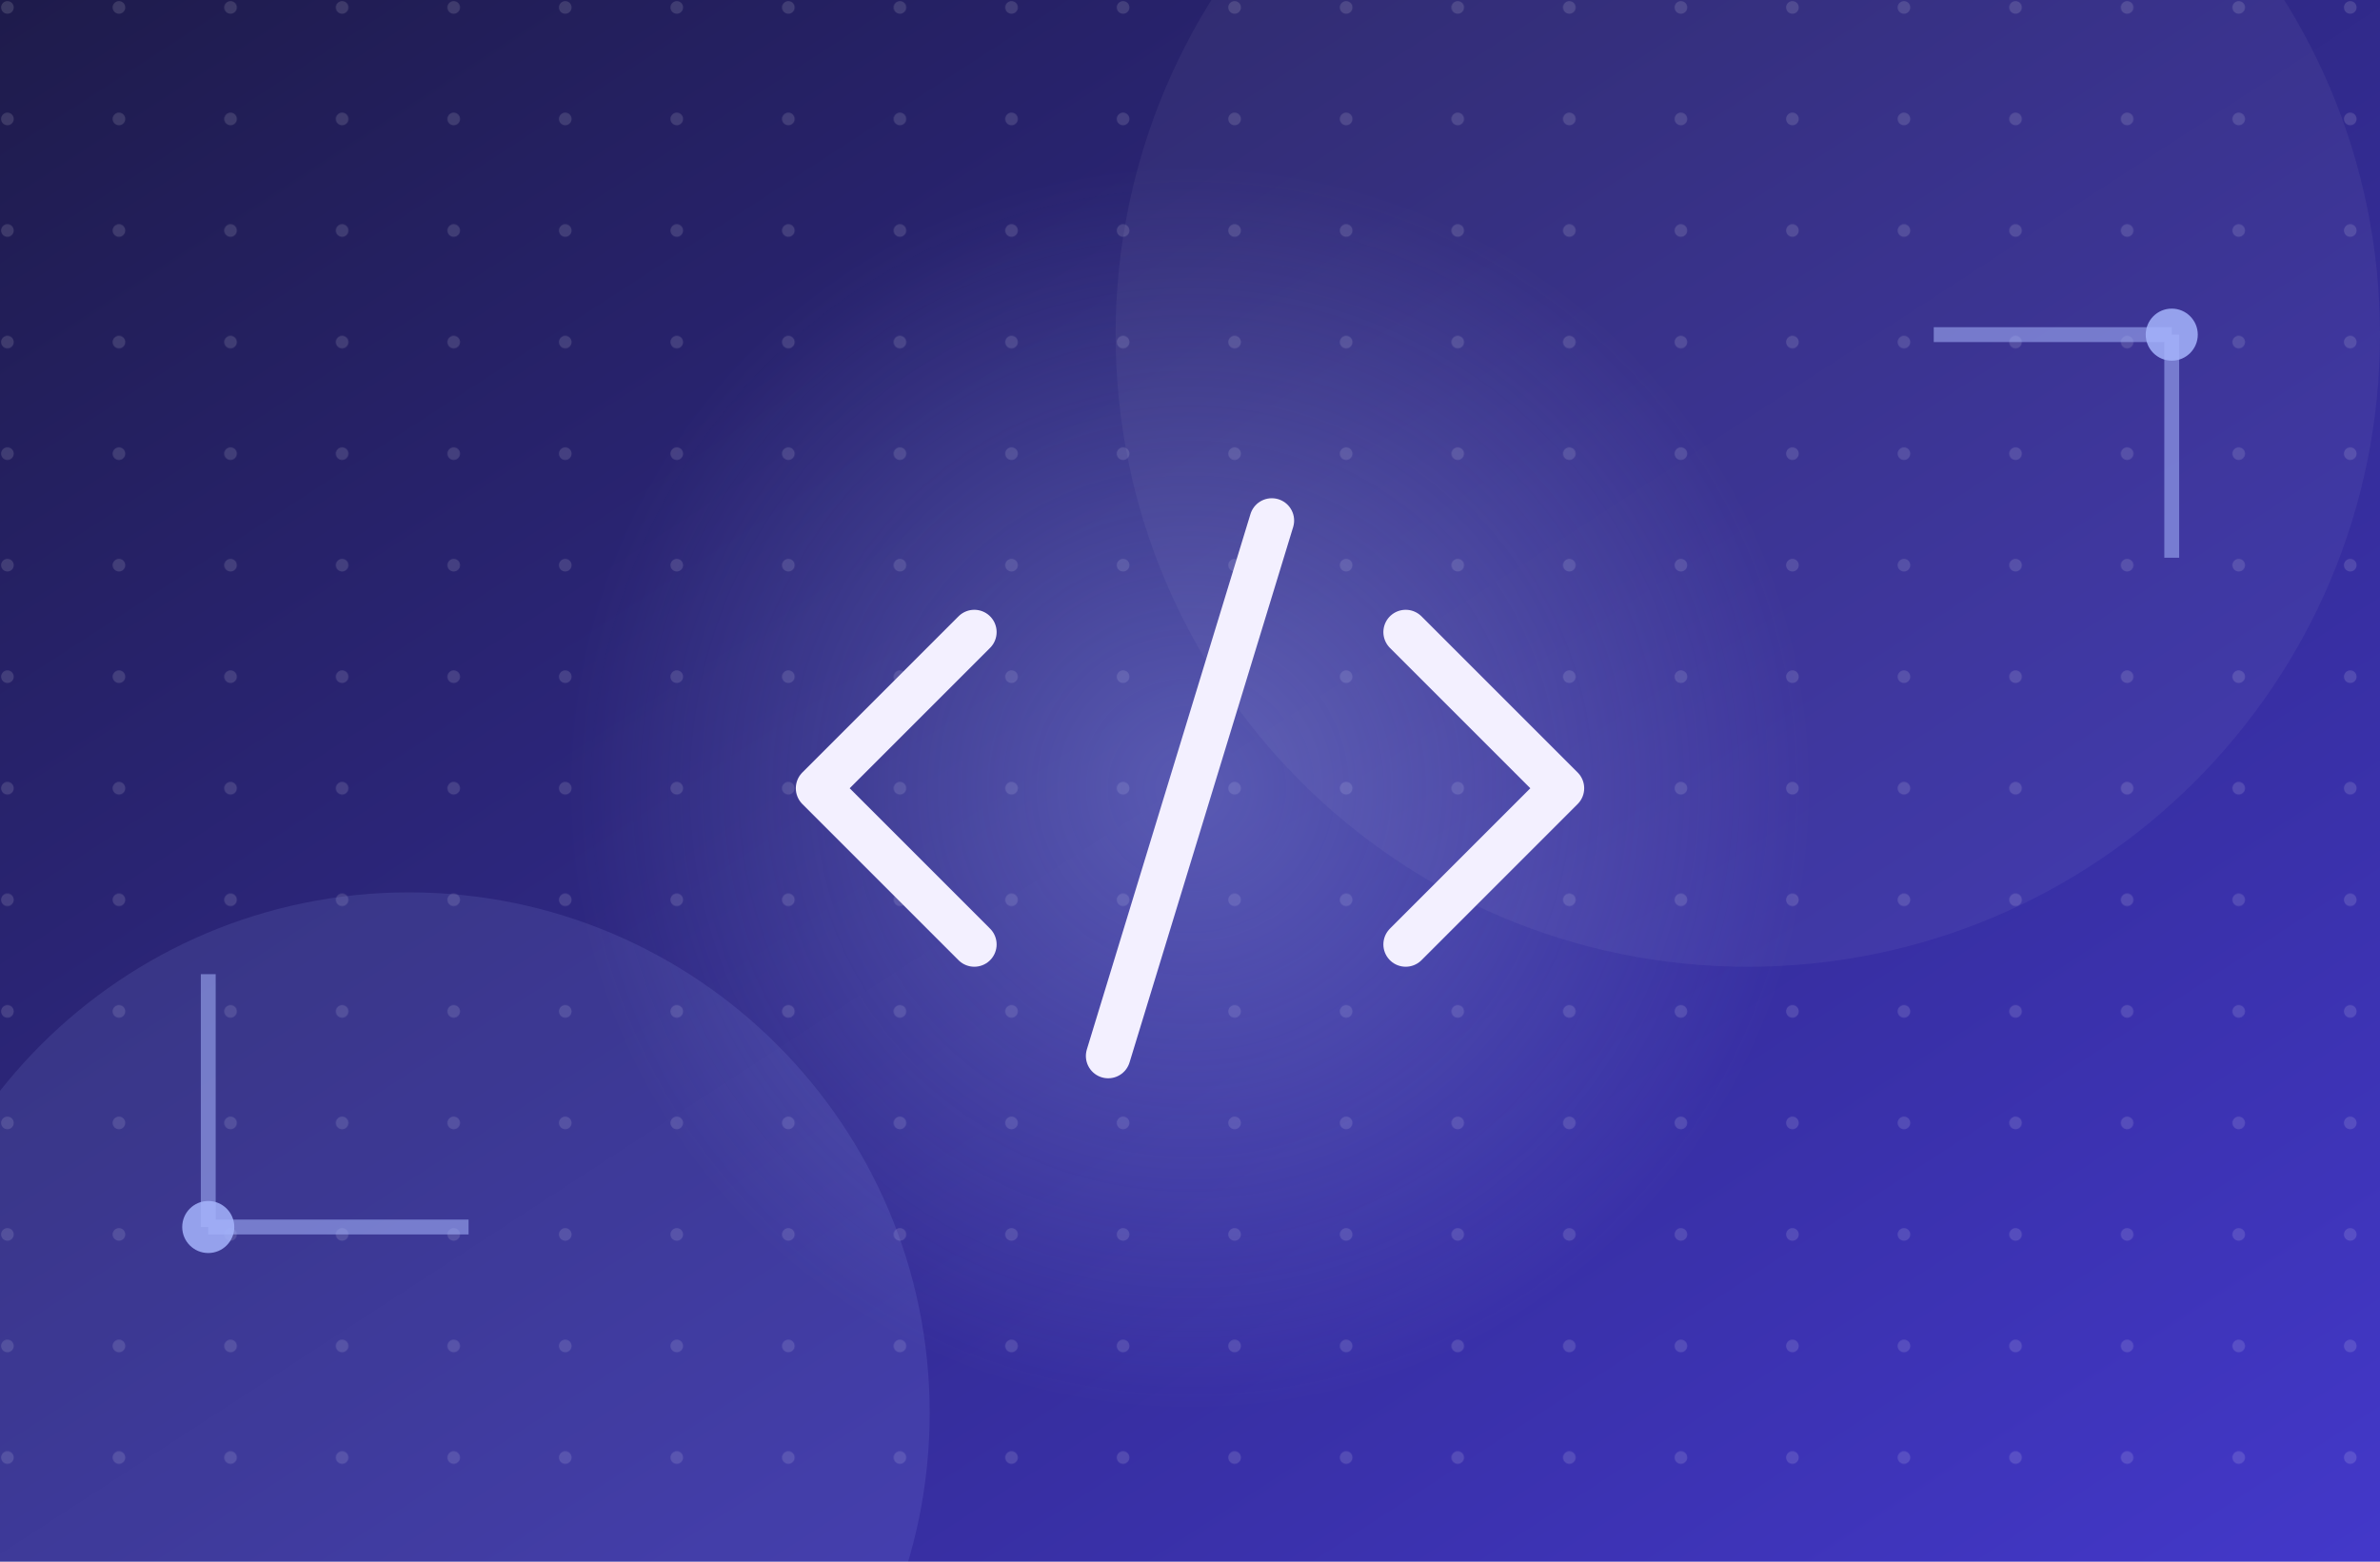
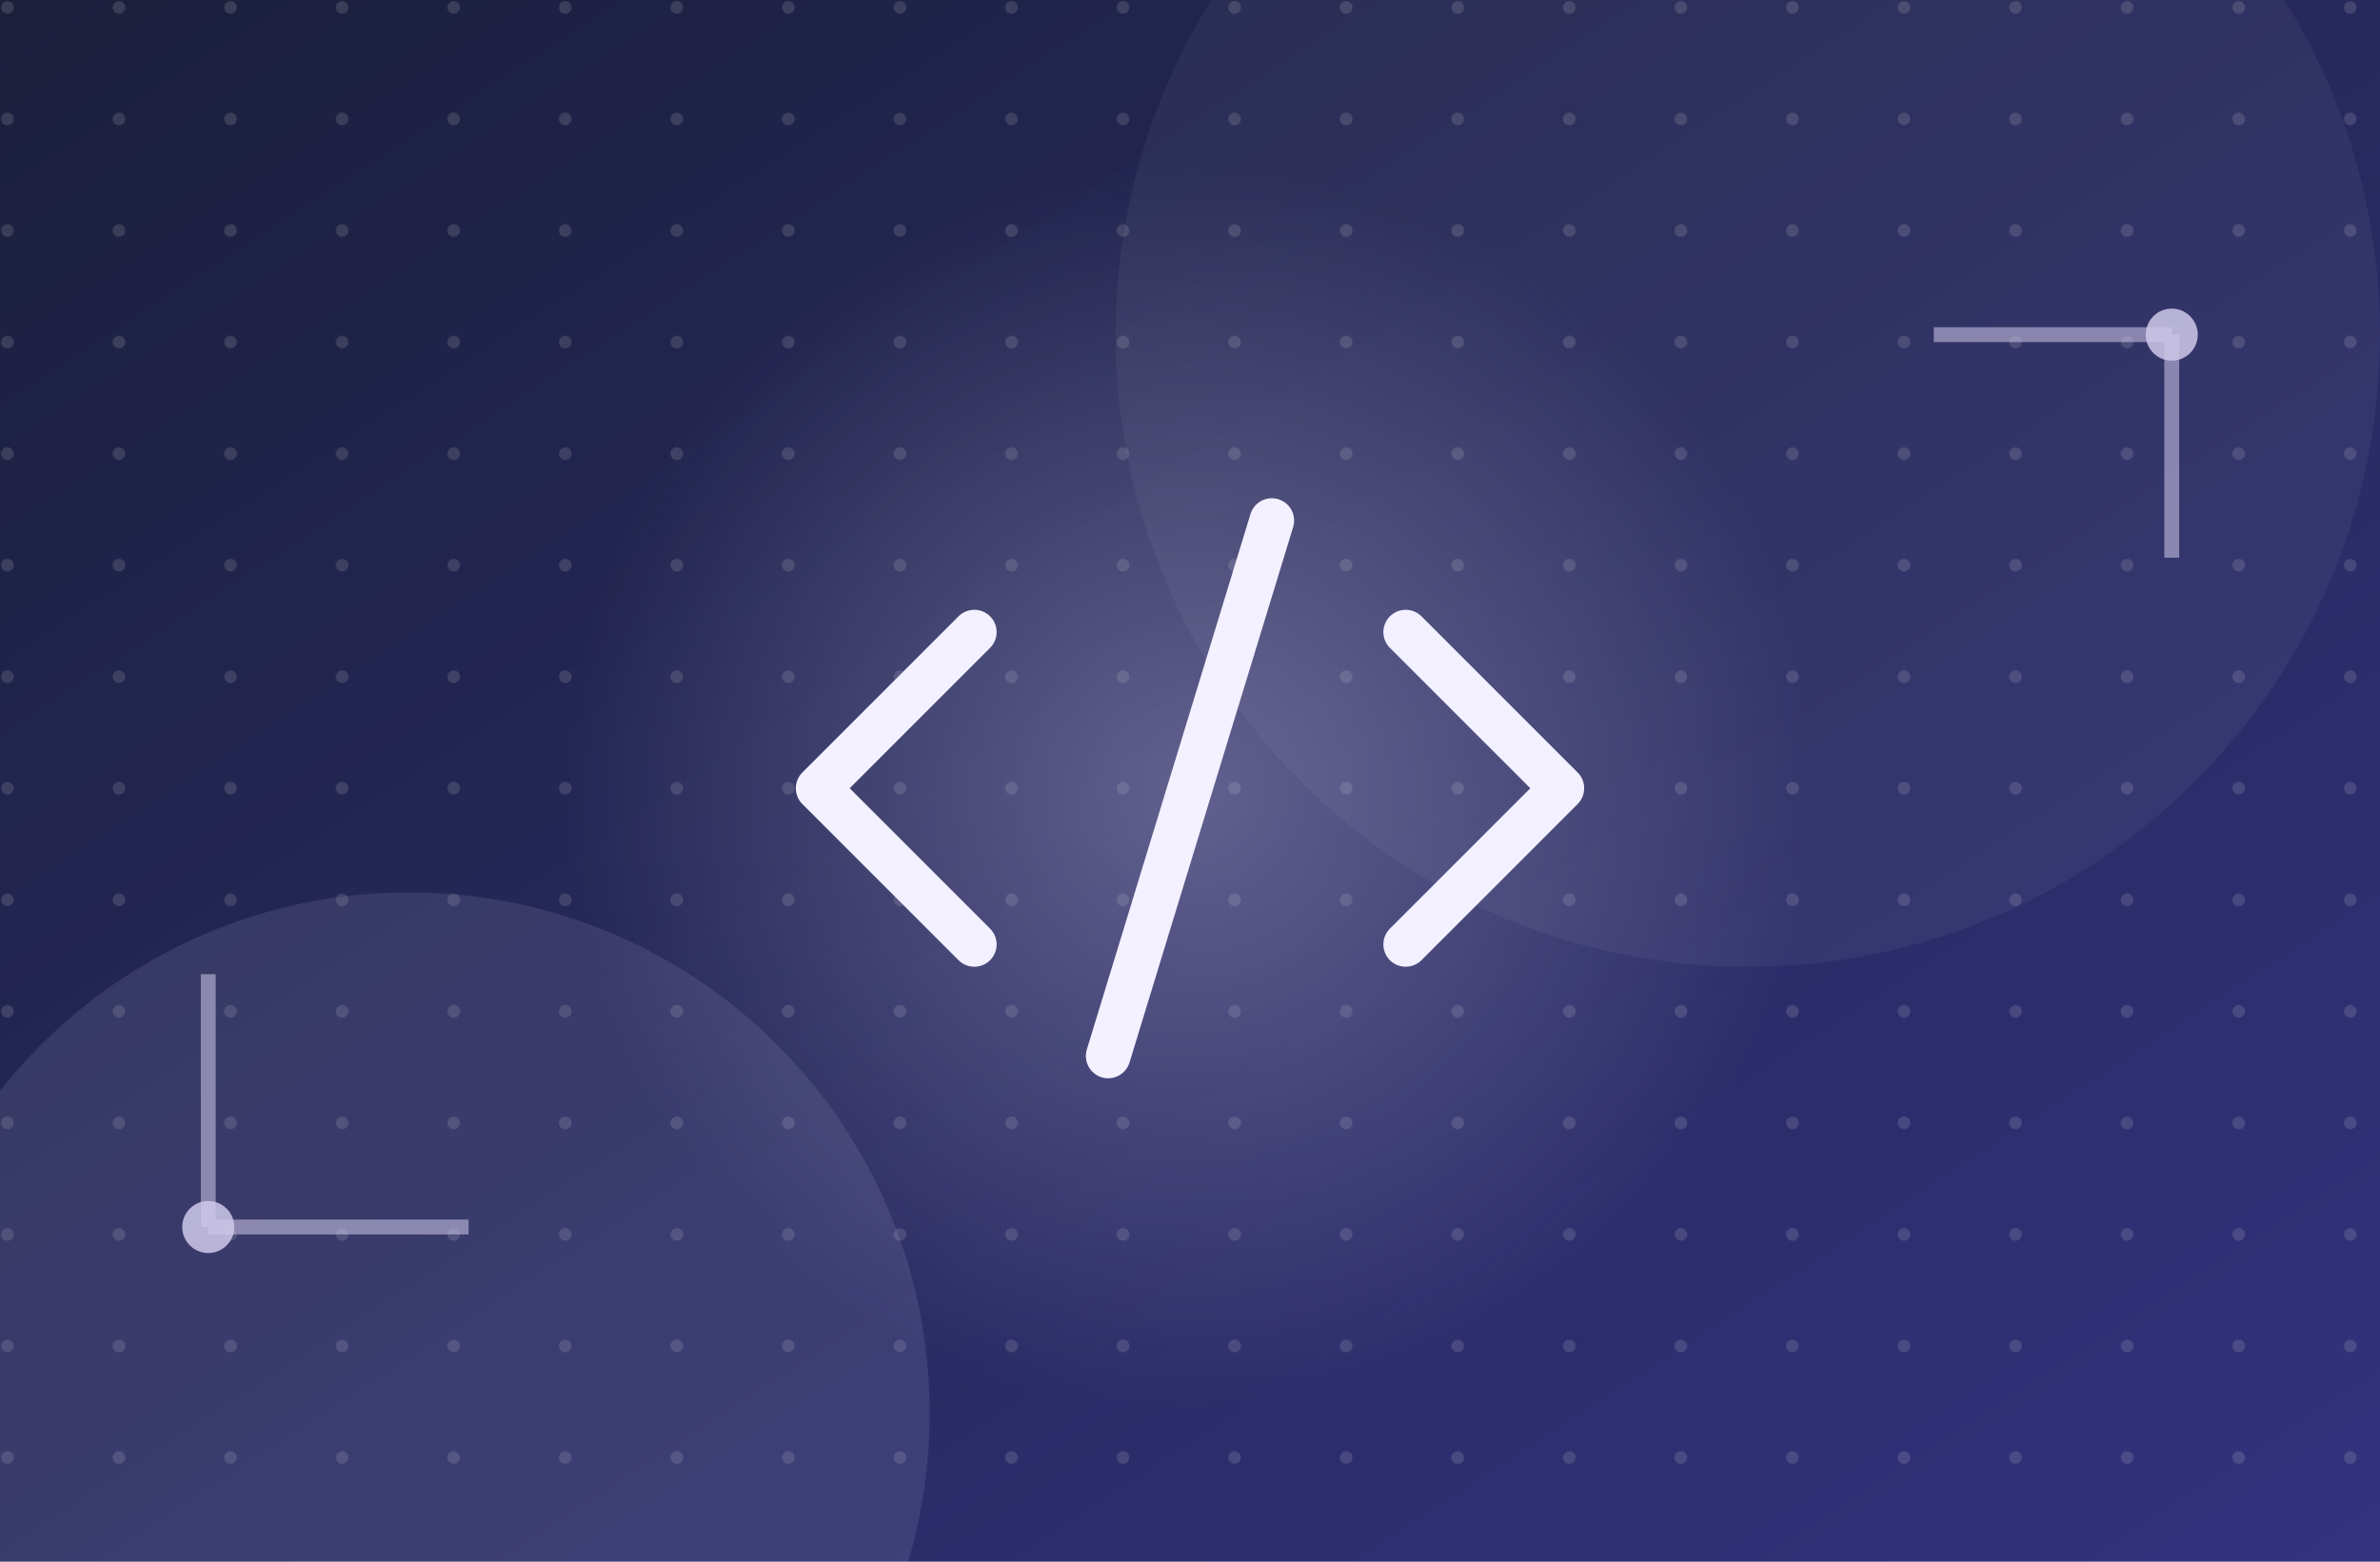
<svg xmlns="http://www.w3.org/2000/svg" viewBox="0 0 640 420" role="img" aria-label="رسم توضيحي لقسم البرمجة">
  <defs>
    <linearGradient id="bg" x1="0" y1="0" x2="1" y2="1">
-       <stop offset="0" stop-color="#1e1b4b" />
-       <stop offset="1" stop-color="#4338ca" />
+       <stop offset="0" stop-color="#1B1F3B" />
+       <stop offset="1" stop-color="#33327E" />
    </linearGradient>
    <pattern id="dots" width="30" height="30" patternUnits="userSpaceOnUse">
-       <circle cx="2" cy="2" r="1.7" fill="#ffffff" opacity="0.13" />
+       <circle cx="2" cy="2" r="1.7" fill="#FFFCF6" opacity="0.13" />
    </pattern>
    <radialGradient id="glow" cx="0.5" cy="0.5" r="0.5">
-       <stop offset="0" stop-color="#a5b4fc" stop-opacity="0.35" />
-       <stop offset="1" stop-color="#a5b4fc" stop-opacity="0" />
+       <stop offset="0" stop-color="#CFC9EA" stop-opacity="0.35" />
+       <stop offset="1" stop-color="#CFC9EA" stop-opacity="0" />
    </radialGradient>
  </defs>
  <rect width="640" height="420" fill="url(#bg)" />
  <rect width="640" height="420" fill="url(#dots)" />
-   <circle cx="470" cy="90" r="170" fill="#ffffff" opacity="0.05" />
-   <circle cx="110" cy="380" r="140" fill="#a5b4fc" opacity="0.12" />
+   <circle cx="470" cy="90" r="170" fill="#FFFCF6" opacity="0.05" />
+   <circle cx="110" cy="380" r="140" fill="#CFC9EA" opacity="0.12" />
  <circle cx="320" cy="212" r="168" fill="url(#glow)" />
  <g transform="translate(320 212)" fill="none" stroke="#f3f0ff" stroke-width="12" stroke-linecap="round" stroke-linejoin="round">
    <path d="M-58 -42 L-100 0 L-58 42" />
    <path d="M58 -42 L100 0 L58 42" />
    <path d="M22 -72 L-22 72" />
  </g>
-   <g fill="none" stroke="#a5b4fc" stroke-width="4" opacity="0.55">
+   <g fill="none" stroke="#CFC9EA" stroke-width="4" opacity="0.55">
    <path d="M56 330 H126 M56 330 V262" />
    <path d="M584 90 H520 M584 90 V150" />
  </g>
-   <circle cx="56" cy="330" r="7" fill="#a5b4fc" opacity="0.85" />
-   <circle cx="584" cy="90" r="7" fill="#a5b4fc" opacity="0.85" />
+   <circle cx="56" cy="330" r="7" fill="#CFC9EA" opacity="0.85" />
+   <circle cx="584" cy="90" r="7" fill="#CFC9EA" opacity="0.85" />
</svg>
